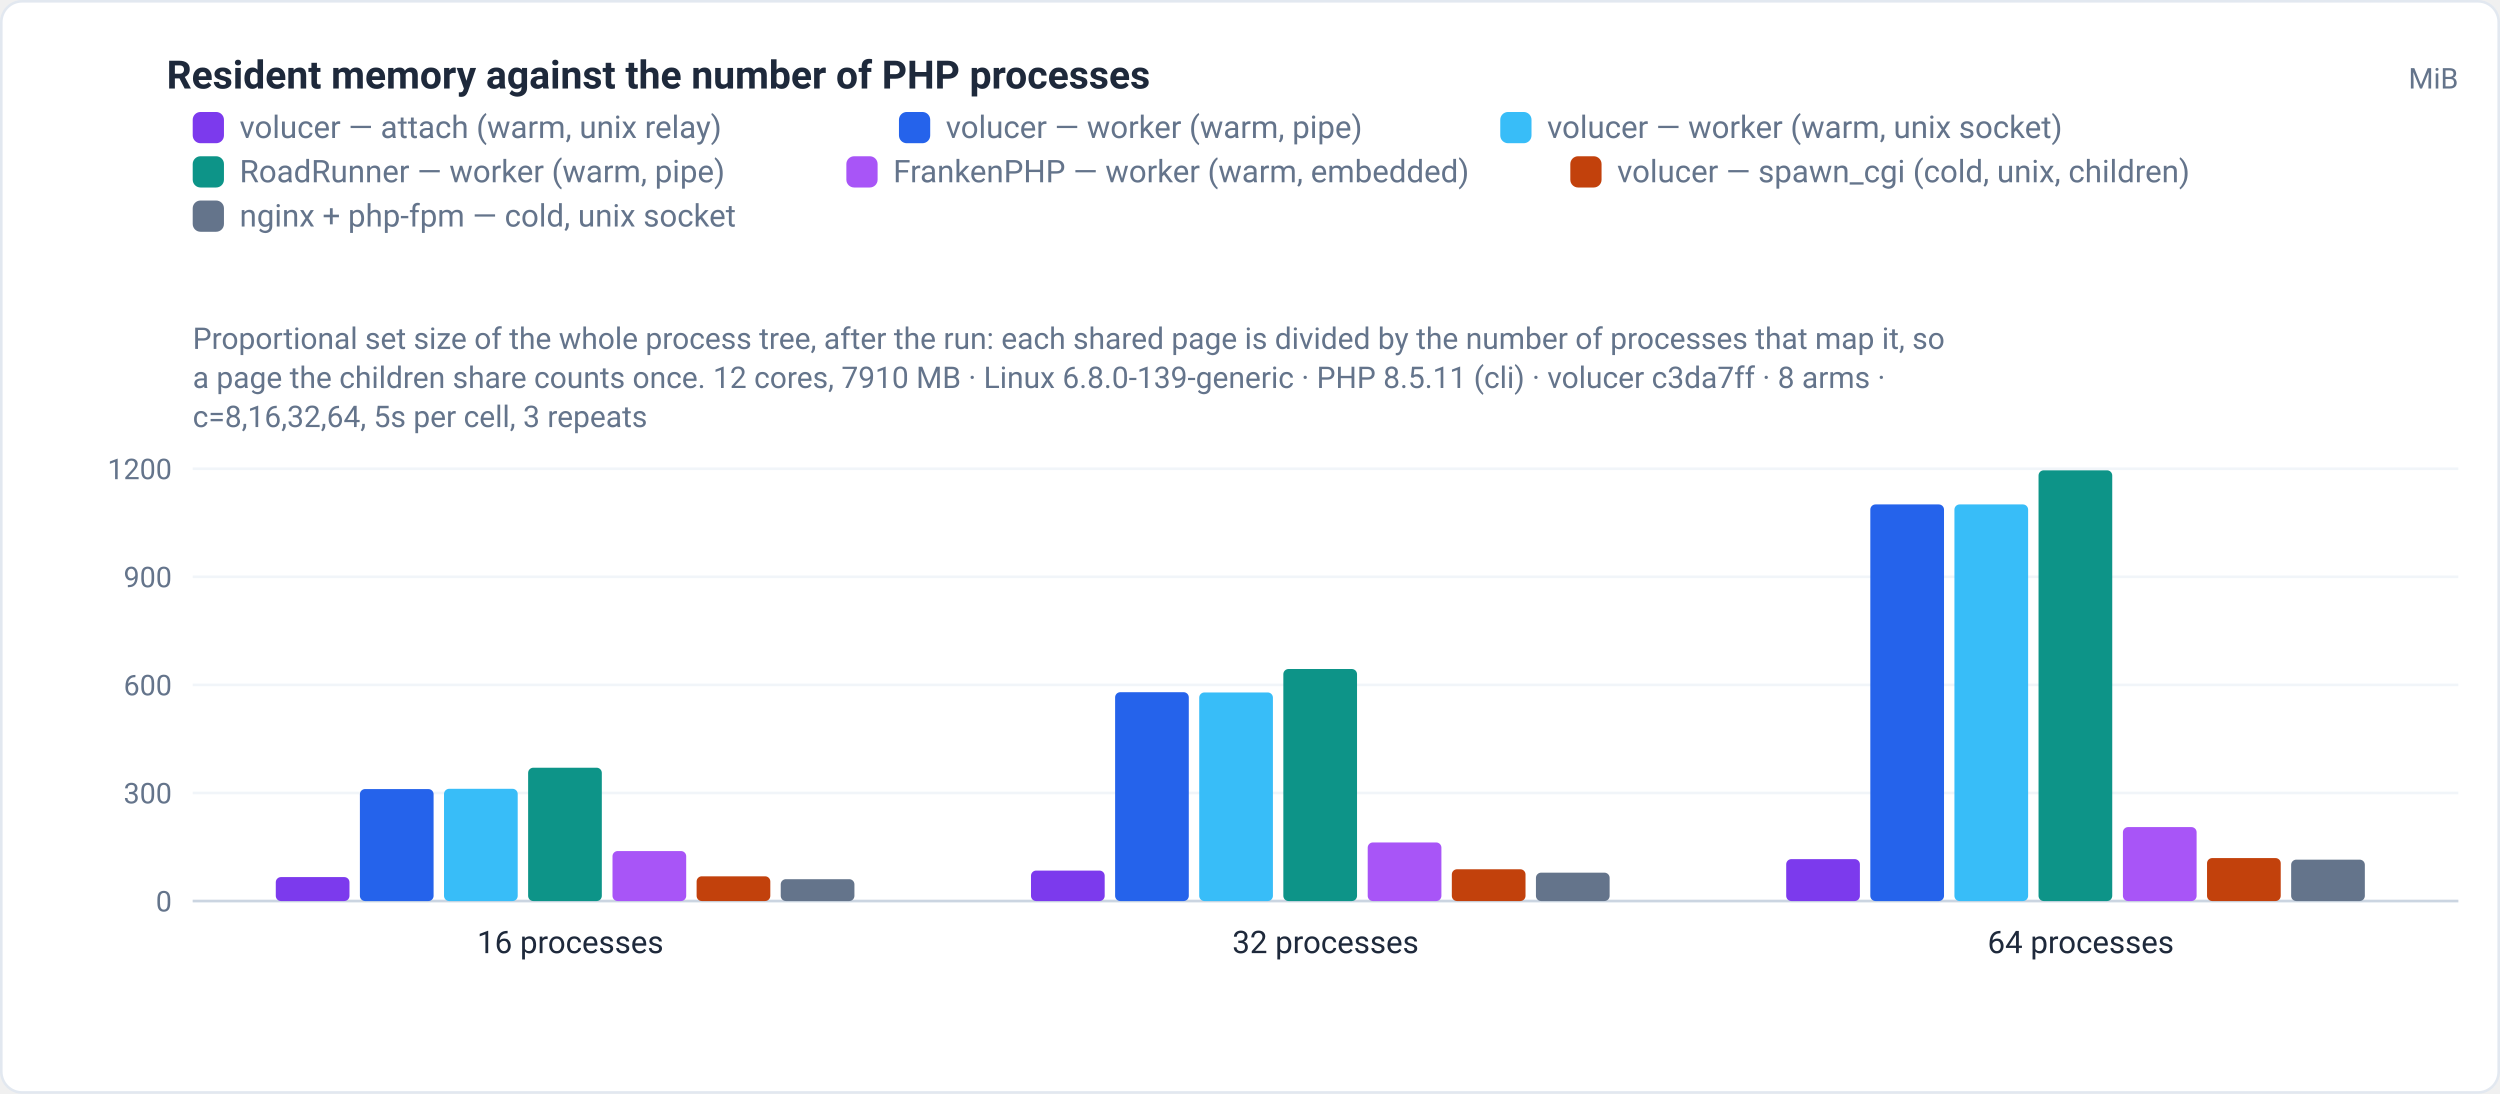
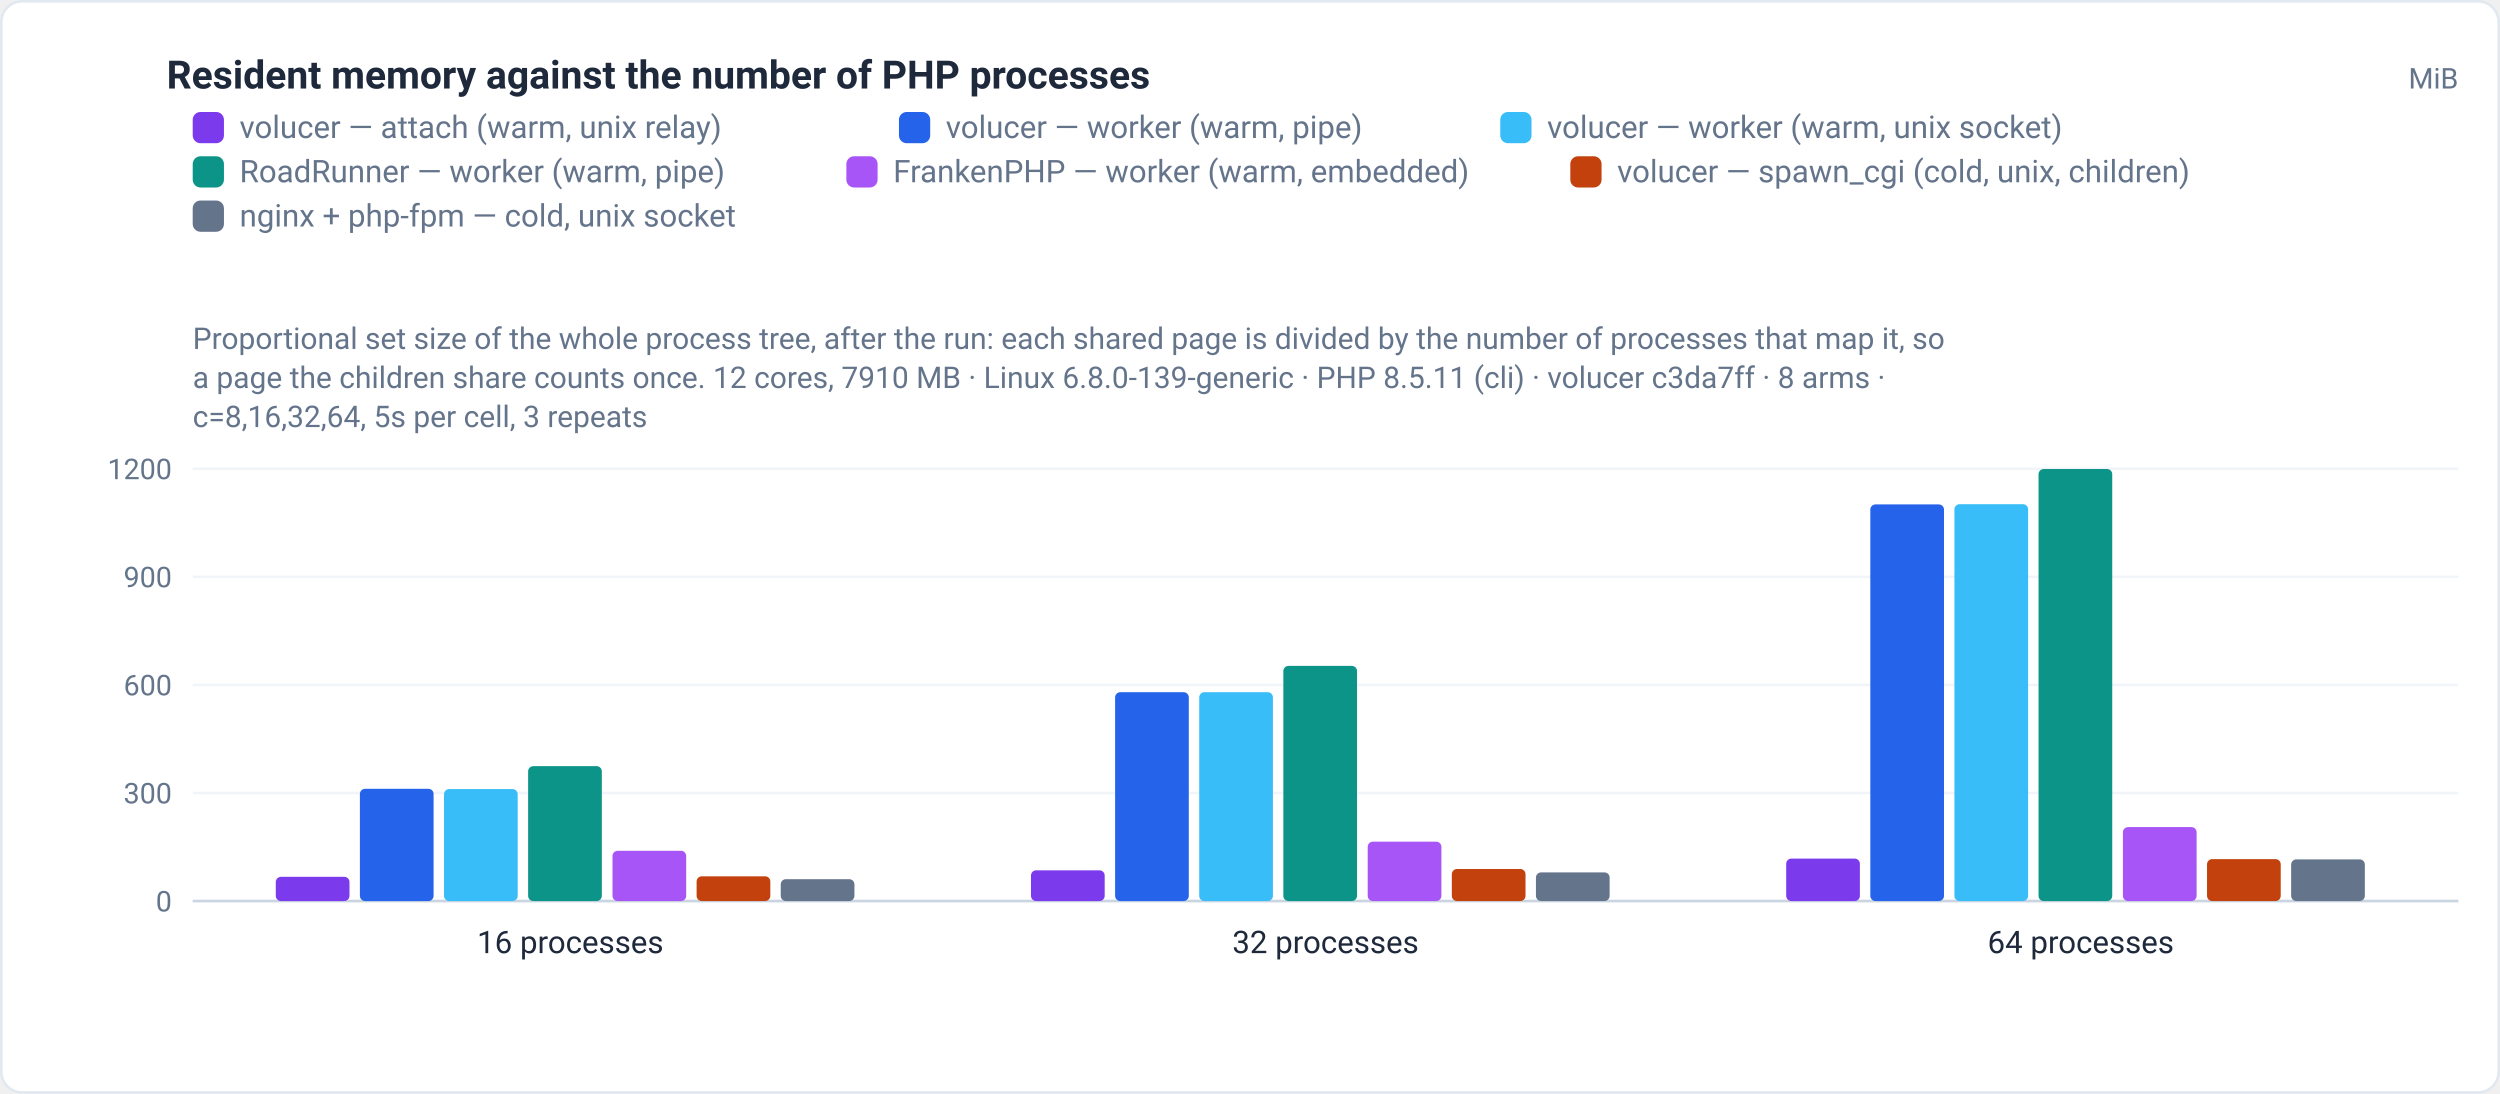
<svg xmlns="http://www.w3.org/2000/svg" width="960" height="420" viewBox="0 0 960 420" role="img" aria-label="Resident memory against the number of PHP processes">
  <rect x="0.5" y="0.5" width="959" height="419" rx="8" fill="#ffffff" stroke="#e2e8f0" />
  <text x="64.0" y="34.0" font-family="-apple-system,BlinkMacSystemFont,'Segoe UI',Roboto,Helvetica,Arial,sans-serif" font-size="15" fill="#1e293b" text-anchor="start" font-weight="600">Resident memory against the number of PHP processes</text>
  <rect x="74.0" y="43.0" width="12" height="12" rx="3" fill="#7c3aed" />
  <text x="92.0" y="53.0" font-family="-apple-system,BlinkMacSystemFont,'Segoe UI',Roboto,Helvetica,Arial,sans-serif" font-size="12" fill="#64748b" text-anchor="start" font-weight="normal">volucer — attach (warm, unix relay)</text>
  <rect x="345.2" y="43.0" width="12" height="12" rx="3" fill="#2563eb" />
  <text x="363.2" y="53.0" font-family="-apple-system,BlinkMacSystemFont,'Segoe UI',Roboto,Helvetica,Arial,sans-serif" font-size="12" fill="#64748b" text-anchor="start" font-weight="normal">volucer — worker (warm, pipe)</text>
  <rect x="576.1" y="43.0" width="12" height="12" rx="3" fill="#38bdf8" />
  <text x="594.1" y="53.0" font-family="-apple-system,BlinkMacSystemFont,'Segoe UI',Roboto,Helvetica,Arial,sans-serif" font-size="12" fill="#64748b" text-anchor="start" font-weight="normal">volucer — worker (warm, unix socket)</text>
  <rect x="74.0" y="60.0" width="12" height="12" rx="3" fill="#0d9488" />
  <text x="92.0" y="70.0" font-family="-apple-system,BlinkMacSystemFont,'Segoe UI',Roboto,Helvetica,Arial,sans-serif" font-size="12" fill="#64748b" text-anchor="start" font-weight="normal">RoadRunner — worker (warm, pipe)</text>
  <rect x="325.0" y="60.0" width="12" height="12" rx="3" fill="#a855f7" />
  <text x="343.0" y="70.0" font-family="-apple-system,BlinkMacSystemFont,'Segoe UI',Roboto,Helvetica,Arial,sans-serif" font-size="12" fill="#64748b" text-anchor="start" font-weight="normal">FrankenPHP — worker (warm, embedded)</text>
  <rect x="603.0" y="60.0" width="12" height="12" rx="3" fill="#c2410c" />
  <text x="621.0" y="70.0" font-family="-apple-system,BlinkMacSystemFont,'Segoe UI',Roboto,Helvetica,Arial,sans-serif" font-size="12" fill="#64748b" text-anchor="start" font-weight="normal">volucer — spawn_cgi (cold, unix, children)</text>
  <rect x="74.0" y="77.0" width="12" height="12" rx="3" fill="#64748b" />
  <text x="92.0" y="87.0" font-family="-apple-system,BlinkMacSystemFont,'Segoe UI',Roboto,Helvetica,Arial,sans-serif" font-size="12" fill="#64748b" text-anchor="start" font-weight="normal">nginx + php-fpm — cold, unix socket</text>
  <text x="74.0" y="134.0" font-family="-apple-system,BlinkMacSystemFont,'Segoe UI',Roboto,Helvetica,Arial,sans-serif" font-size="11.5" fill="#64748b" text-anchor="start" font-weight="normal">Proportional set size of the whole process tree, after the run: each shared page is divided by the number of processes that map it, so</text>
  <text x="74.0" y="149.0" font-family="-apple-system,BlinkMacSystemFont,'Segoe UI',Roboto,Helvetica,Arial,sans-serif" font-size="11.5" fill="#64748b" text-anchor="start" font-weight="normal">a page the children share counts once. 12 cores, 7910 MB · Linux 6.8.0-139-generic · PHP 8.5.11 (cli) · volucer c3da7ff · 8 arms ·</text>
  <text x="74.0" y="164.0" font-family="-apple-system,BlinkMacSystemFont,'Segoe UI',Roboto,Helvetica,Arial,sans-serif" font-size="11.5" fill="#64748b" text-anchor="start" font-weight="normal">c=8,16,32,64, 5s per cell, 3 repeats</text>
  <line x1="74" y1="346.0" x2="944" y2="346.0" stroke="#f1f5f9" stroke-width="1" />
  <text x="66.0" y="350.0" font-family="-apple-system,BlinkMacSystemFont,'Segoe UI',Roboto,Helvetica,Arial,sans-serif" font-size="11" fill="#64748b" text-anchor="end" font-weight="normal">0</text>
  <line x1="74" y1="304.5" x2="944" y2="304.5" stroke="#f1f5f9" stroke-width="1" />
  <text x="66.0" y="308.5" font-family="-apple-system,BlinkMacSystemFont,'Segoe UI',Roboto,Helvetica,Arial,sans-serif" font-size="11" fill="#64748b" text-anchor="end" font-weight="normal">300</text>
  <line x1="74" y1="263.0" x2="944" y2="263.0" stroke="#f1f5f9" stroke-width="1" />
  <text x="66.0" y="267.0" font-family="-apple-system,BlinkMacSystemFont,'Segoe UI',Roboto,Helvetica,Arial,sans-serif" font-size="11" fill="#64748b" text-anchor="end" font-weight="normal">600</text>
  <line x1="74" y1="221.5" x2="944" y2="221.5" stroke="#f1f5f9" stroke-width="1" />
  <text x="66.0" y="225.5" font-family="-apple-system,BlinkMacSystemFont,'Segoe UI',Roboto,Helvetica,Arial,sans-serif" font-size="11" fill="#64748b" text-anchor="end" font-weight="normal">900</text>
  <line x1="74" y1="180.0" x2="944" y2="180.0" stroke="#f1f5f9" stroke-width="1" />
  <text x="66.0" y="184.0" font-family="-apple-system,BlinkMacSystemFont,'Segoe UI',Roboto,Helvetica,Arial,sans-serif" font-size="11" fill="#64748b" text-anchor="end" font-weight="normal">1200</text>
  <line x1="74" y1="346" x2="944" y2="346" stroke="#cbd5e1" stroke-width="1" />
-   <rect x="105.9" y="336.8" width="28.3" height="9.2" rx="2" fill="#7c3aed" />
-   <rect x="138.2" y="303.0" width="28.3" height="43.0" rx="2" fill="#2563eb" />
-   <rect x="170.5" y="302.9" width="28.3" height="43.1" rx="2" fill="#38bdf8" />
-   <rect x="202.8" y="294.8" width="28.3" height="51.2" rx="2" fill="#0d9488" />
-   <rect x="235.2" y="326.8" width="28.3" height="19.2" rx="2" fill="#a855f7" />
+   <rect x="105.9" y="336.7" width="28.3" height="9.3" rx="2" fill="#7c3aed" />
+   <rect x="138.2" y="302.9" width="28.3" height="43.1" rx="2" fill="#2563eb" />
+   <rect x="170.5" y="303.0" width="28.3" height="43.0" rx="2" fill="#38bdf8" />
+   <rect x="202.8" y="294.2" width="28.3" height="51.8" rx="2" fill="#0d9488" />
+   <rect x="235.2" y="326.7" width="28.3" height="19.3" rx="2" fill="#a855f7" />
  <rect x="267.5" y="336.5" width="28.3" height="9.5" rx="2" fill="#c2410c" />
  <rect x="299.8" y="337.6" width="28.3" height="8.4" rx="2" fill="#64748b" />
  <text x="219.0" y="366.0" font-family="-apple-system,BlinkMacSystemFont,'Segoe UI',Roboto,Helvetica,Arial,sans-serif" font-size="12" fill="#1e293b" text-anchor="middle" font-weight="normal">16 processes</text>
-   <rect x="395.9" y="334.3" width="28.3" height="11.7" rx="2" fill="#7c3aed" />
+   <rect x="395.9" y="334.2" width="28.3" height="11.8" rx="2" fill="#7c3aed" />
  <rect x="428.2" y="265.8" width="28.3" height="80.2" rx="2" fill="#2563eb" />
-   <rect x="460.5" y="265.9" width="28.3" height="80.1" rx="2" fill="#38bdf8" />
-   <rect x="492.8" y="256.9" width="28.3" height="89.1" rx="2" fill="#0d9488" />
-   <rect x="525.2" y="323.5" width="28.3" height="22.5" rx="2" fill="#a855f7" />
-   <rect x="557.5" y="333.8" width="28.3" height="12.2" rx="2" fill="#c2410c" />
-   <rect x="589.8" y="335.1" width="28.3" height="10.9" rx="2" fill="#64748b" />
+   <rect x="460.5" y="265.8" width="28.3" height="80.2" rx="2" fill="#38bdf8" />
+   <rect x="492.8" y="255.7" width="28.3" height="90.3" rx="2" fill="#0d9488" />
+   <rect x="525.2" y="323.2" width="28.3" height="22.8" rx="2" fill="#a855f7" />
+   <rect x="557.5" y="333.7" width="28.3" height="12.3" rx="2" fill="#c2410c" />
+   <rect x="589.8" y="335.0" width="28.3" height="11.0" rx="2" fill="#64748b" />
  <text x="509.0" y="366.0" font-family="-apple-system,BlinkMacSystemFont,'Segoe UI',Roboto,Helvetica,Arial,sans-serif" font-size="12" fill="#1e293b" text-anchor="middle" font-weight="normal">32 processes</text>
-   <rect x="685.9" y="329.9" width="28.3" height="16.1" rx="2" fill="#7c3aed" />
+   <rect x="685.9" y="329.7" width="28.3" height="16.3" rx="2" fill="#7c3aed" />
  <rect x="718.2" y="193.7" width="28.3" height="152.3" rx="2" fill="#2563eb" />
-   <rect x="750.5" y="193.7" width="28.3" height="152.3" rx="2" fill="#38bdf8" />
-   <rect x="782.8" y="180.6" width="28.3" height="165.4" rx="2" fill="#0d9488" />
+   <rect x="750.5" y="193.6" width="28.3" height="152.4" rx="2" fill="#38bdf8" />
+   <rect x="782.8" y="180.1" width="28.3" height="165.9" rx="2" fill="#0d9488" />
  <rect x="815.2" y="317.6" width="28.3" height="28.4" rx="2" fill="#a855f7" />
-   <rect x="847.5" y="329.5" width="28.3" height="16.5" rx="2" fill="#c2410c" />
-   <rect x="879.8" y="330.1" width="28.3" height="15.9" rx="2" fill="#64748b" />
+   <rect x="847.5" y="329.9" width="28.3" height="16.1" rx="2" fill="#c2410c" />
+   <rect x="879.8" y="330.0" width="28.3" height="16.0" rx="2" fill="#64748b" />
  <text x="799.0" y="366.0" font-family="-apple-system,BlinkMacSystemFont,'Segoe UI',Roboto,Helvetica,Arial,sans-serif" font-size="12" fill="#1e293b" text-anchor="middle" font-weight="normal">64 processes</text>
  <text x="944.0" y="34.0" font-family="-apple-system,BlinkMacSystemFont,'Segoe UI',Roboto,Helvetica,Arial,sans-serif" font-size="11" fill="#64748b" text-anchor="end" font-weight="normal">MiB</text>
</svg>
